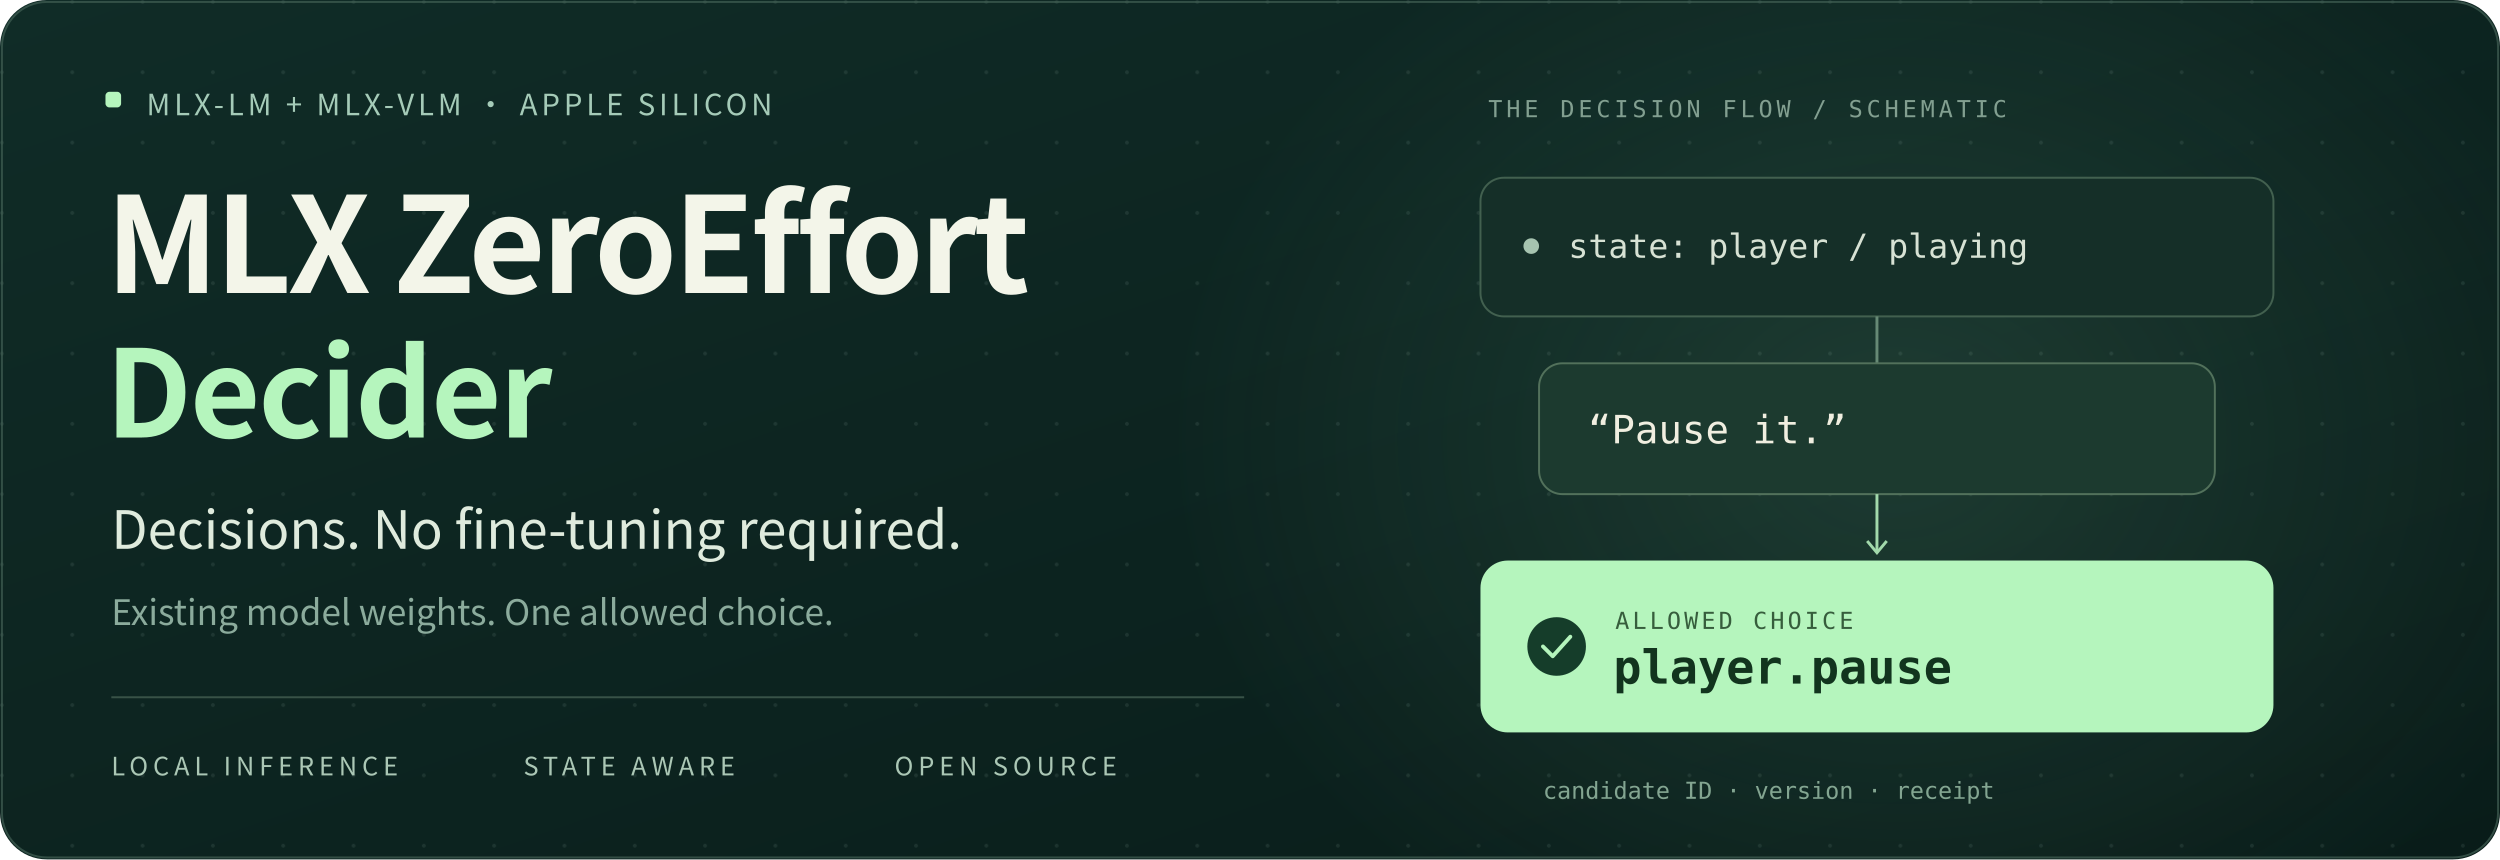
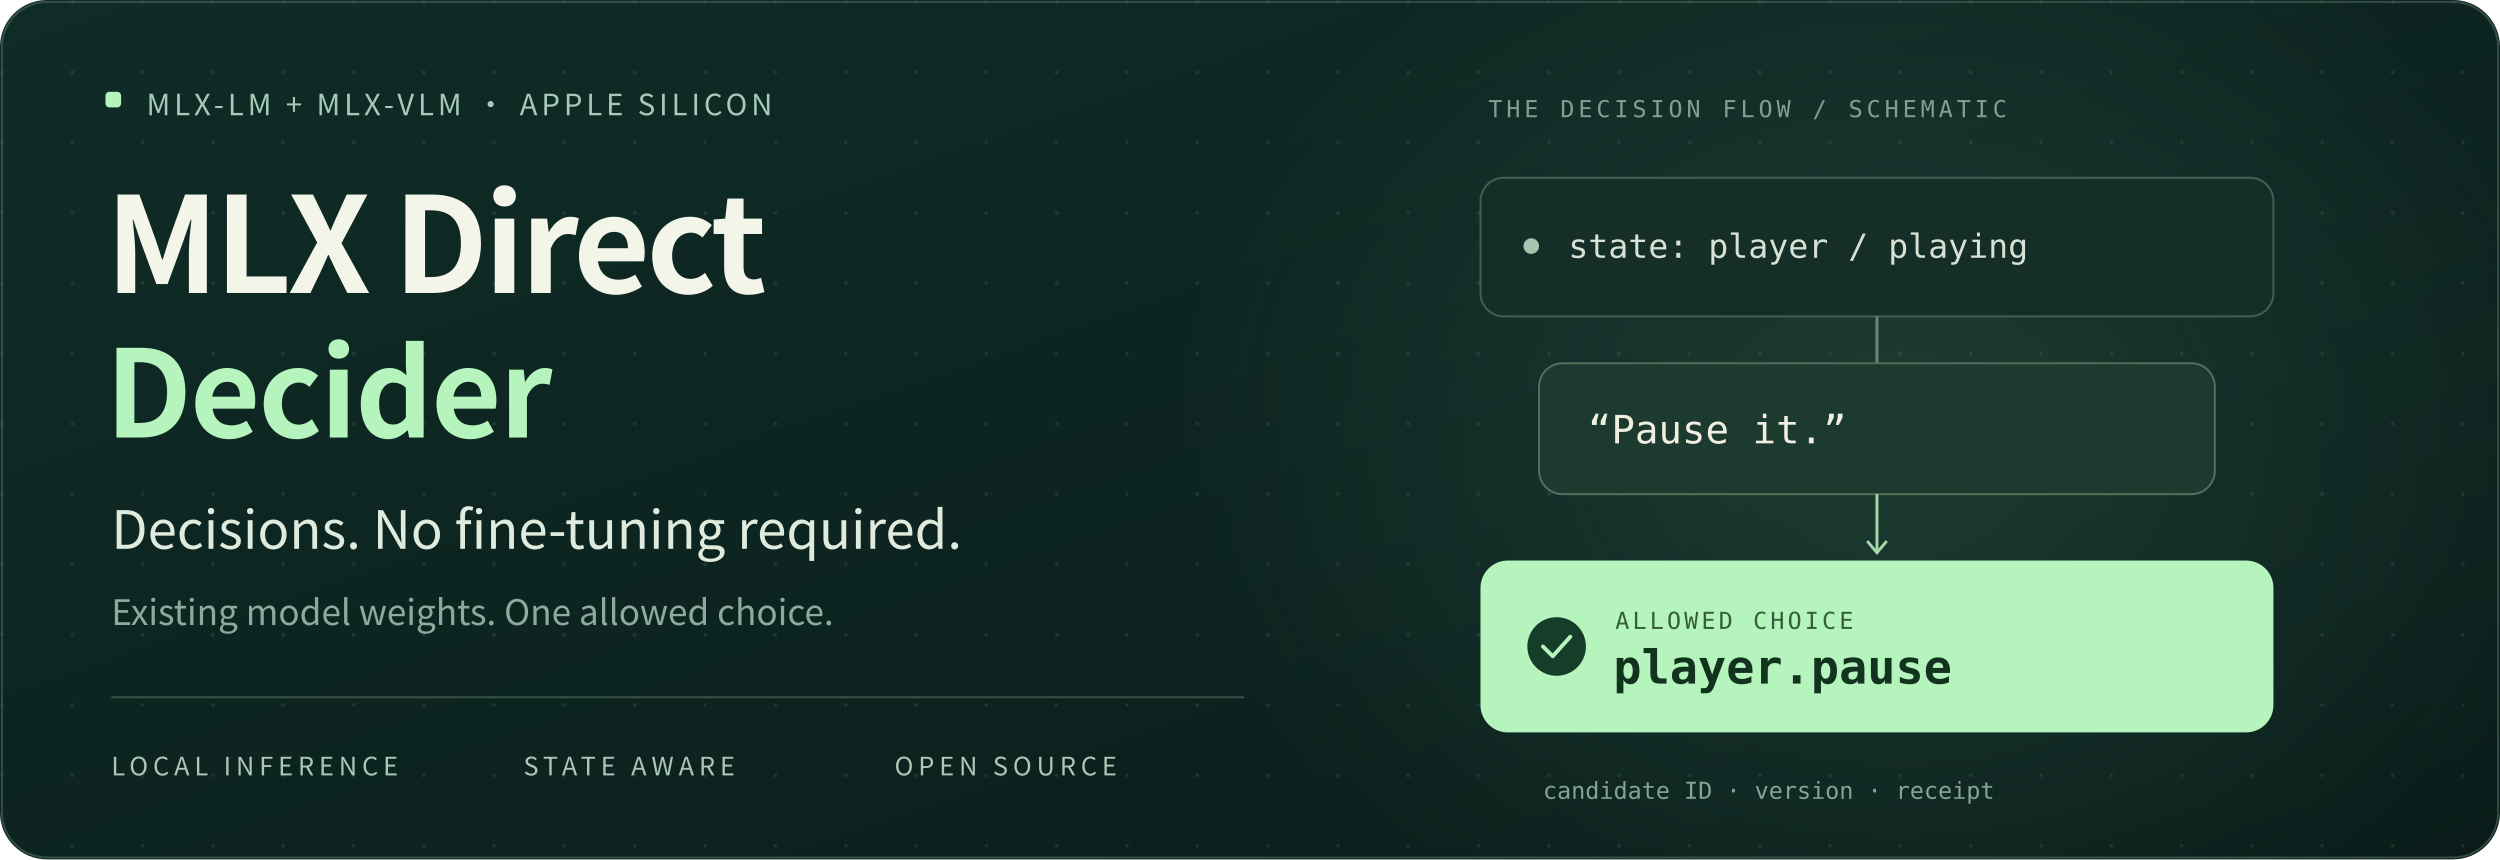
<svg xmlns="http://www.w3.org/2000/svg" width="1280" height="440" viewBox="0 0 1280 440" role="img" aria-labelledby="title desc">
  <defs>
    <linearGradient id="bg" x1="0" y1="0" x2="1" y2="1">
      <stop stop-color="#102c27" />
      <stop offset="1" stop-color="#091c19" />
    </linearGradient>
    <radialGradient id="glow">
      <stop stop-color="#96e9b6" stop-opacity=".13" />
      <stop offset="1" stop-color="#96e9b6" stop-opacity="0" />
    </radialGradient>
    <pattern id="grid" width="36" height="36" patternUnits="userSpaceOnUse">
      <circle cx="1" cy="1" r="1" fill="#b8d3c8" opacity=".1" />
    </pattern>
  </defs>
  <rect width="1280" height="440" rx="24" fill="url(#bg)" />
  <rect width="1280" height="440" rx="24" fill="url(#grid)" />
  <ellipse cx="970" cy="225" rx="370" ry="300" fill="url(#glow)" />
  <rect x="1" y="1" width="1278" height="438" rx="23" fill="none" stroke="#426054" stroke-opacity=".7" />
  <g font-family="-apple-system,BlinkMacSystemFont,'Segoe UI','PingFang SC','Noto Sans CJK SC',Arial,sans-serif">
    <rect x="54" y="47" width="8" height="8" rx="2" fill="#b5f5bd" />
    <text x="75" y="59" fill="#a5cbb8" font-size="15" letter-spacing="2">MLX-LM + MLX-VLM · APPLE SILICON</text>
-     <text x="54" y="150" fill="#f3f5e9" font-size="68" font-weight="750" letter-spacing="-2">MLX ZeroEffort</text>
+     <text x="54" y="150" fill="#f3f5e9" font-size="68" font-weight="750" letter-spacing="-2">MLX Direct</text>
    <text x="54" y="224" fill="#b5f5bd" font-size="62" font-weight="750" letter-spacing="-1">Decider</text>
    <text x="57" y="281" fill="#dfebdd" font-size="27" font-weight="500">Decisions. No fine-tuning required.</text>
    <text x="57" y="320" fill="#8bab9c" font-size="18">Existing model weights. One allowed choice.</text>
    <path d="M57 357 H637" stroke="#385247" />
    <text x="57" y="397" fill="#abc7b5" font-size="13" letter-spacing="2.5">LOCAL INFERENCE</text>
    <text x="268" y="397" fill="#abc7b5" font-size="13" letter-spacing="2.5">STATE AWARE</text>
    <text x="458" y="397" fill="#abc7b5" font-size="13" letter-spacing="2.5">OPEN SOURCE</text>
  </g>
  <g font-family="ui-monospace,'SFMono-Regular',Menlo,Consolas,monospace">
    <text x="762" y="60" fill="#829f90" font-size="12" letter-spacing="2">THE DECISION FLOW / SCHEMATIC</text>
    <rect x="758" y="91" width="406" height="71" rx="12" fill="#152f28" stroke="#42604f" />
    <circle cx="784" cy="126" r="4" fill="#a6c4b0" />
    <text x="803" y="132" fill="#d7e2d4" font-size="17">state: player / playing</text>
    <path d="M961 162 V186" stroke="#668975" stroke-width="1.5" />
    <rect x="788" y="186" width="346" height="67" rx="12" fill="#1c3a2f" stroke="#52715b" />
    <text x="813" y="227" fill="#f0eee0" font-size="20">“Pause it.”</text>
    <path d="M961 253 V283" stroke="#a2d9ab" stroke-width="1.5" />
    <path d="m956 277 5 6 5 -6" fill="none" stroke="#a2d9ab" stroke-width="1.5" />
    <rect x="758" y="287" width="406" height="88" rx="14" fill="#b5f5bd" />
    <circle cx="797" cy="331" r="15" fill="#153d2a" />
    <path d="m790 331 5 5 9 -10" fill="none" stroke="#b5f5bd" stroke-width="2" stroke-linecap="round" stroke-linejoin="round" />
    <text x="827" y="322" fill="#365d3c" font-size="12" letter-spacing="1.6">ALLOWED CHOICE</text>
    <text x="826" y="350" fill="#12341e" font-size="24" font-weight="650">player.pause</text>
    <text x="790" y="409" fill="#83a591" font-size="12">candidate ID · version · receipt</text>
  </g>
</svg>
